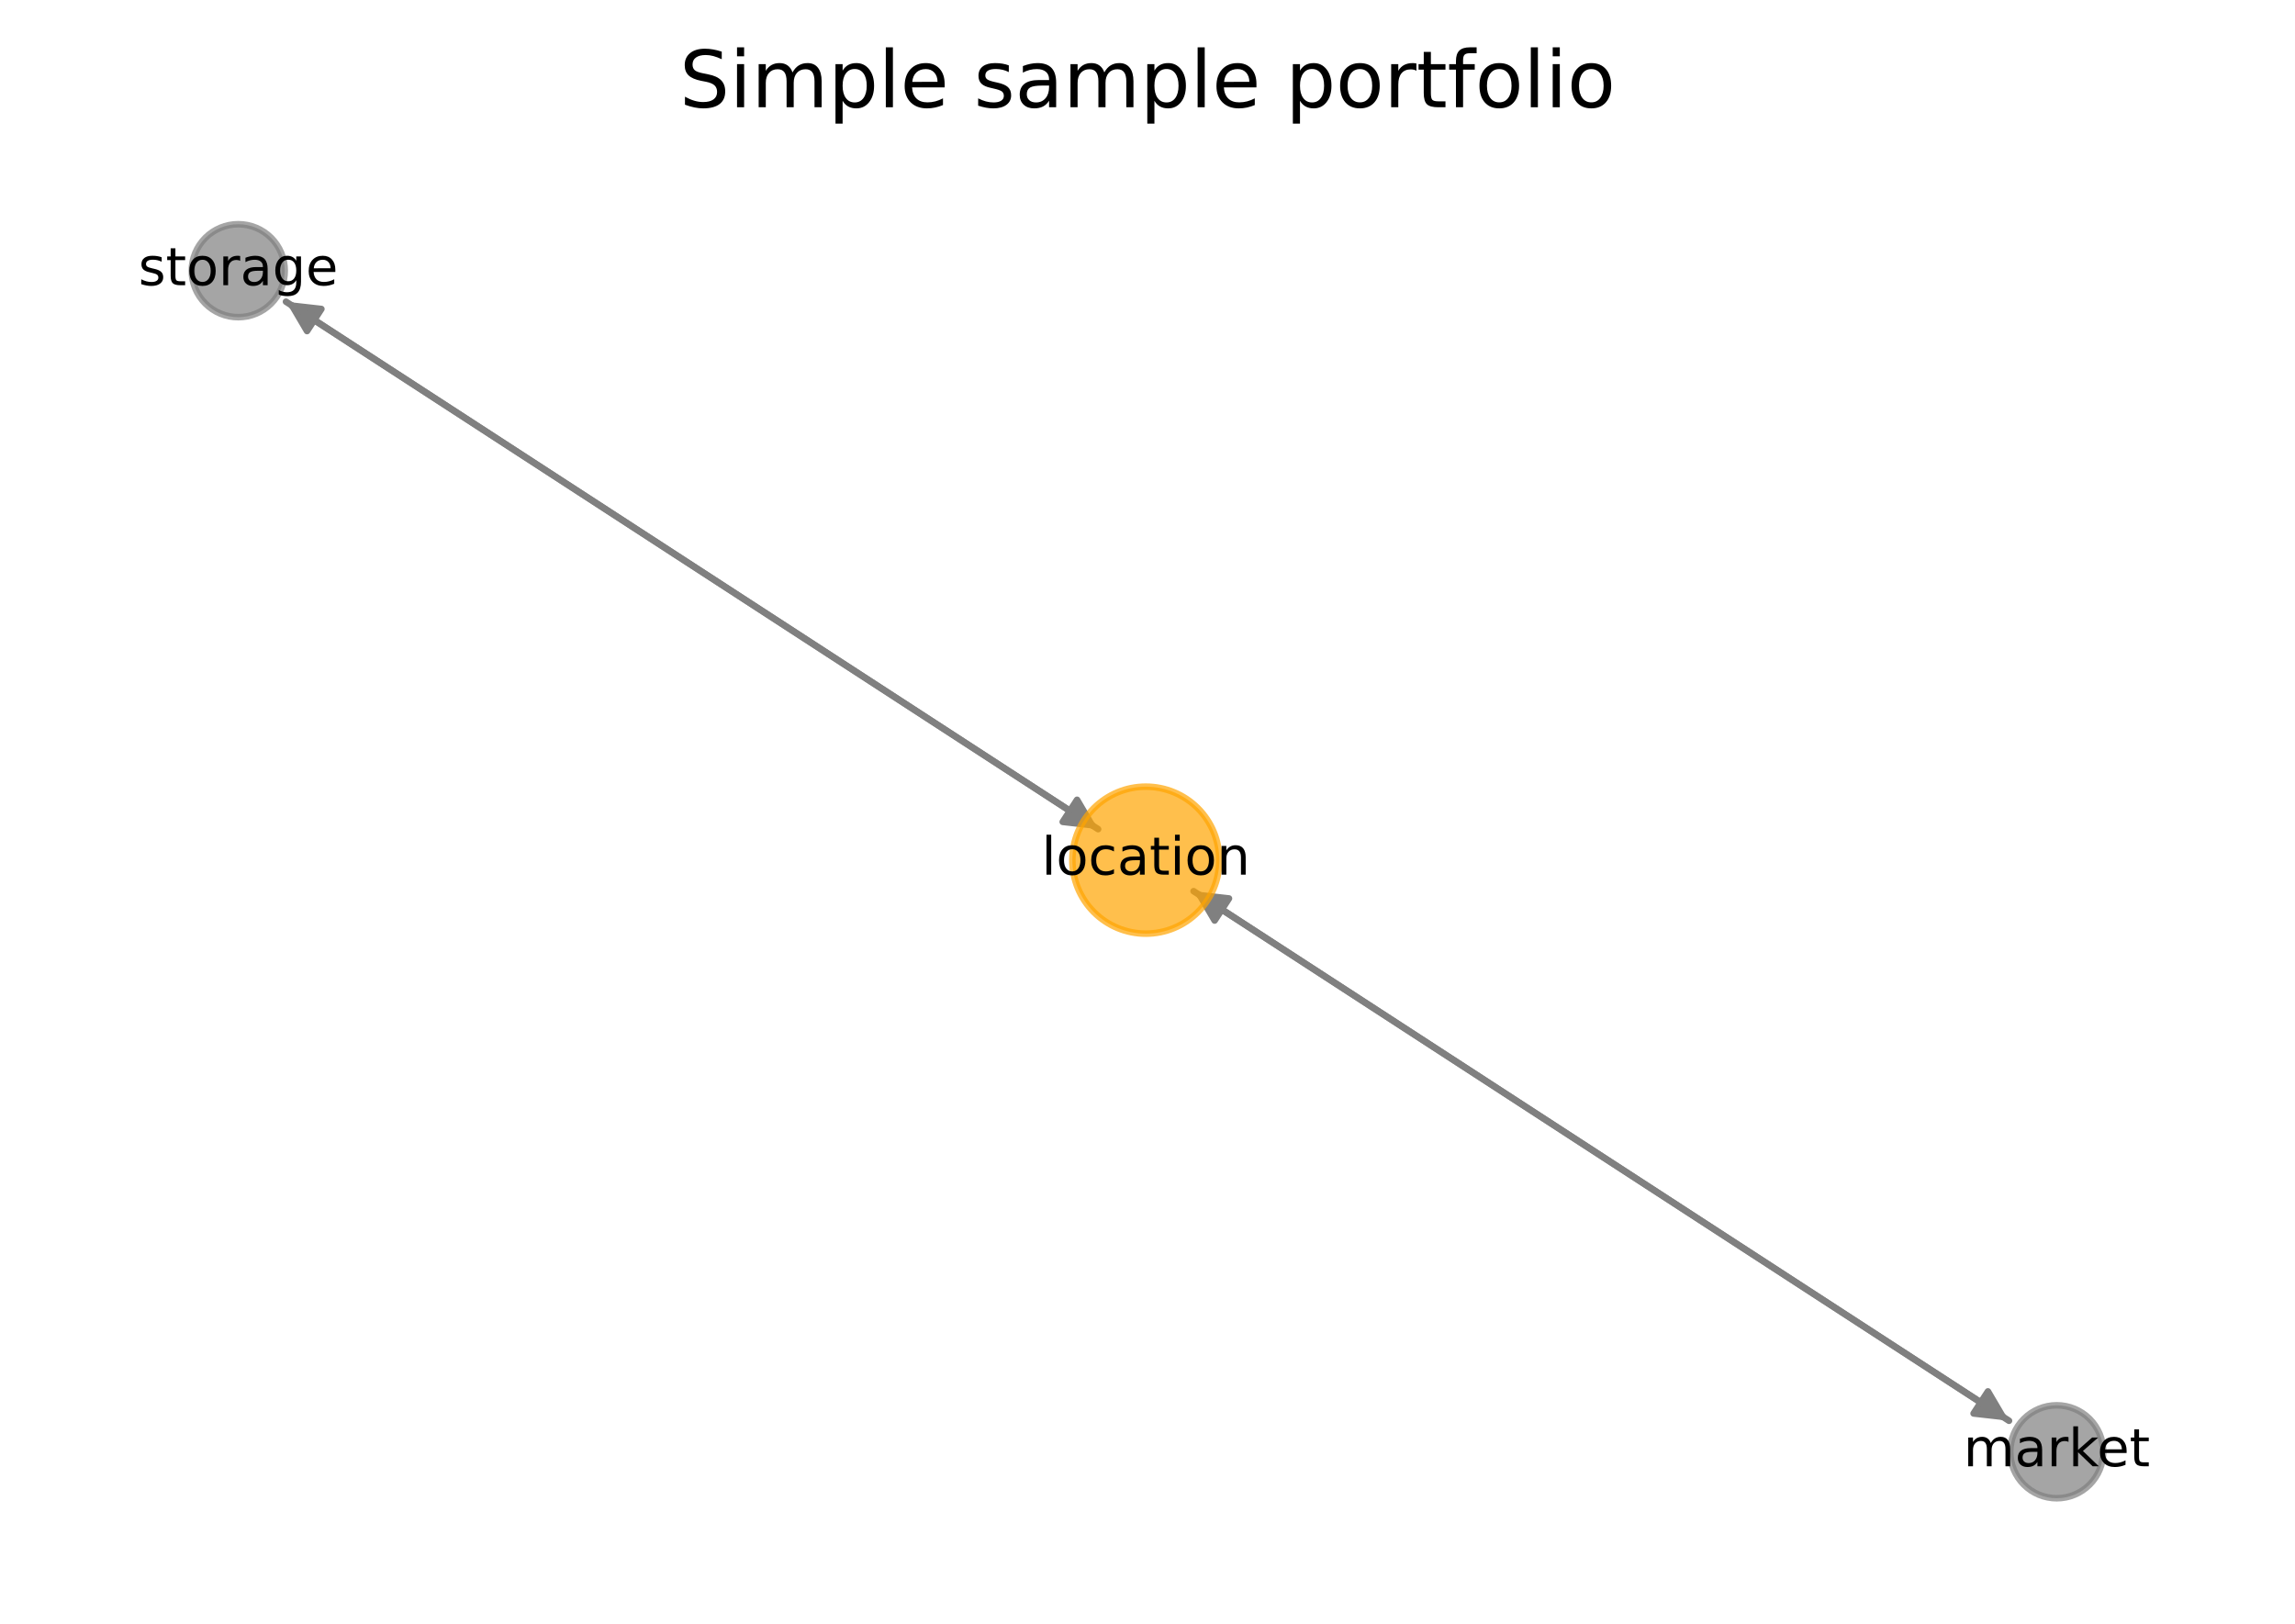
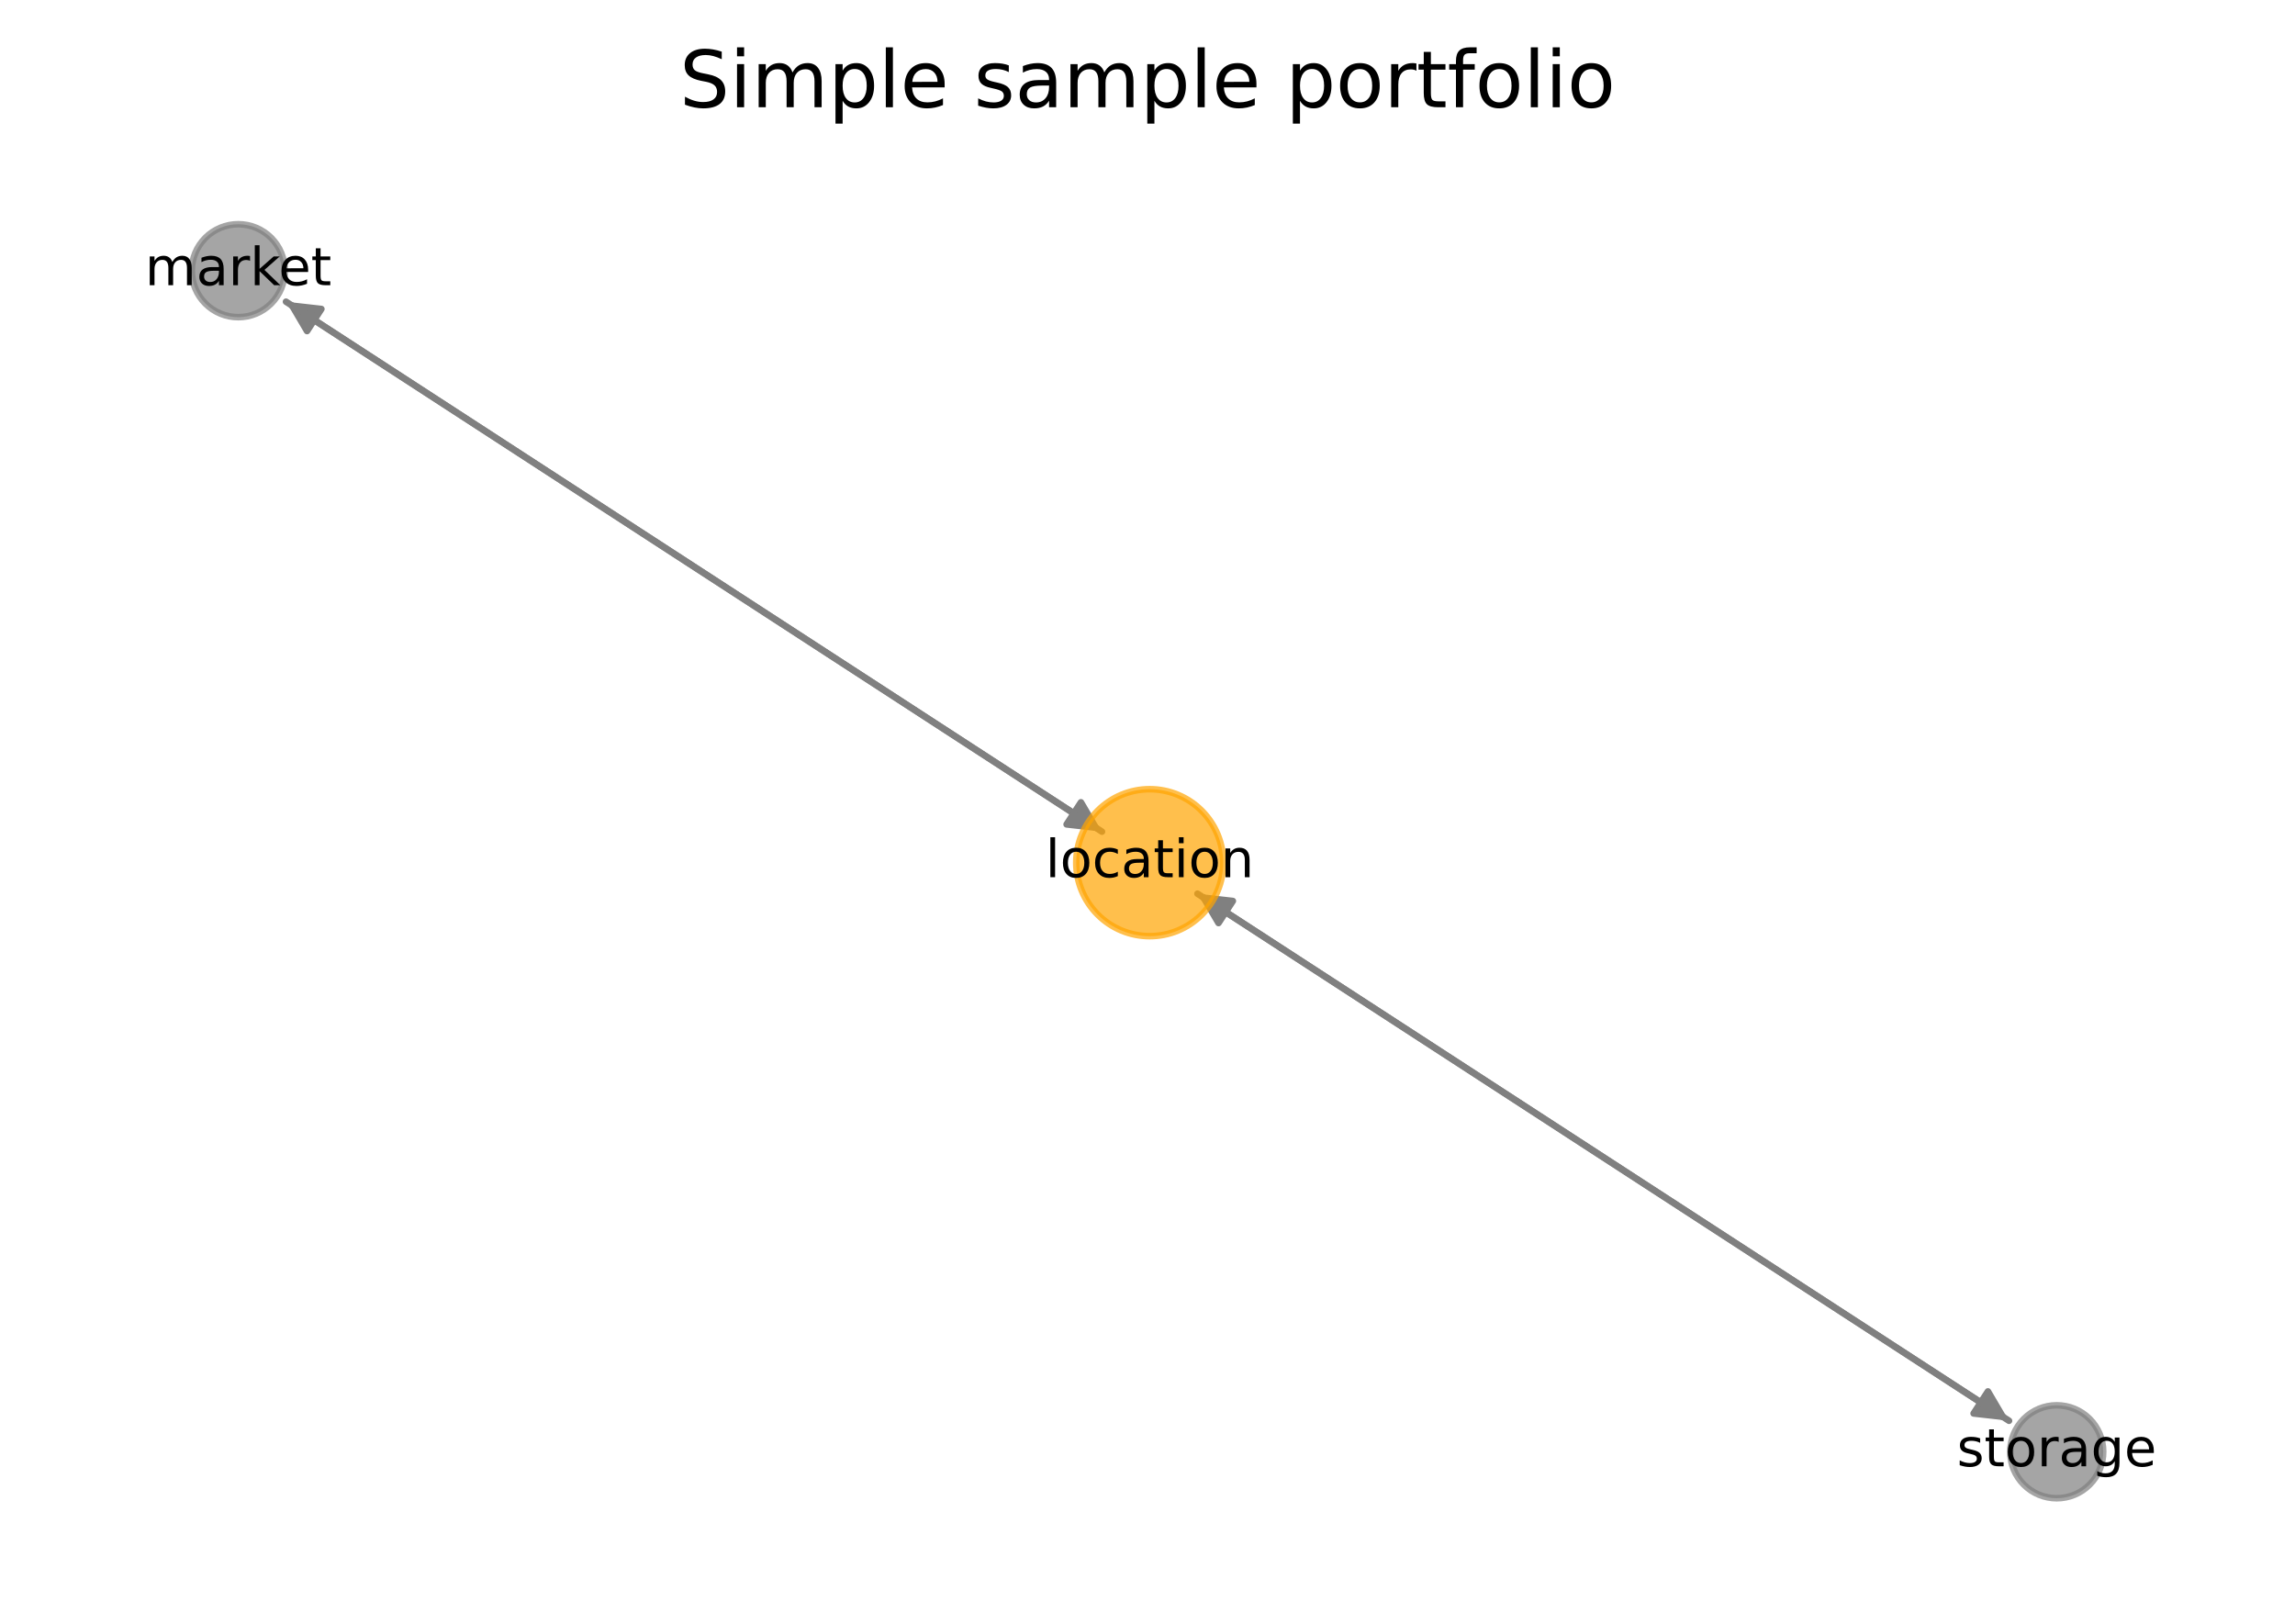
<svg xmlns="http://www.w3.org/2000/svg" xmlns:xlink="http://www.w3.org/1999/xlink" height="246.958pt" version="1.1" viewBox="0 0 349.2 246.958" width="349.2pt">
  <defs>
    <style type="text/css">*{stroke-linecap:butt;stroke-linejoin:round;}</style>
  </defs>
  <g id="figure_1">
    <g id="patch_1">
      <path d="M 0 246.958  L 349.2 246.958  L 349.2 0  L 0 0  z " style="fill:none;" />
    </g>
    <g id="axes_1">
      <g id="patch_2">
-         <path clip-path="url(#p4cf5731ed7)" d="M 181.612 135.592  Q 243.646 175.881 304.743 215.561  " style="fill:none;stroke:#808080;stroke-linecap:round;" />
-         <path clip-path="url(#p4cf5731ed7)" d="M 302.478 211.705  L 304.743 215.561  L 300.299 215.06  L 302.478 211.705  z " style="fill:#808080;stroke:#808080;stroke-linecap:round;" />
+         <path clip-path="url(#p3fee0ed3cd)" d="M 167.673 126.539  Q 105.595 86.222 44.454 46.513  " style="fill:none;stroke:#808080;stroke-linecap:round;" />
+         <path clip-path="url(#p3fee0ed3cd)" d="M 46.719 50.369  L 44.454 46.513  L 48.898 47.014  L 46.719 50.369  z " style="fill:#808080;stroke:#808080;stroke-linecap:round;" />
      </g>
      <g id="patch_3">
-         <path clip-path="url(#p4cf5731ed7)" d="M 167.084 126.156  Q 105.3 86.03 44.453 46.513  " style="fill:none;stroke:#808080;stroke-linecap:round;" />
-         <path clip-path="url(#p4cf5731ed7)" d="M 46.718 50.369  L 44.453 46.513  L 48.897 47.014  L 46.718 50.369  z " style="fill:#808080;stroke:#808080;stroke-linecap:round;" />
+         <path clip-path="url(#p3fee0ed3cd)" d="M 182.201 135.975  Q 243.941 176.073 304.744 215.561  " style="fill:none;stroke:#808080;stroke-linecap:round;" />
+         <path clip-path="url(#p3fee0ed3cd)" d="M 302.478 211.705  L 304.744 215.561  L 300.3 215.06  L 302.478 211.705  z " style="fill:#808080;stroke:#808080;stroke-linecap:round;" />
      </g>
      <g id="patch_4">
-         <path clip-path="url(#p4cf5731ed7)" d="M 305.683 216.171  Q 243.648 175.882 182.551 136.202  " style="fill:none;stroke:#808080;stroke-linecap:round;" />
-         <path clip-path="url(#p4cf5731ed7)" d="M 184.816 140.058  L 182.551 136.202  L 186.995 136.703  L 184.816 140.058  z " style="fill:#808080;stroke:#808080;stroke-linecap:round;" />
+         <path clip-path="url(#p3fee0ed3cd)" d="M 43.518 45.905  Q 105.596 86.223 166.737 125.931  " style="fill:none;stroke:#808080;stroke-linecap:round;" />
+         <path clip-path="url(#p3fee0ed3cd)" d="M 164.472 122.075  L 166.737 125.931  L 162.293 125.43  L 164.472 122.075  z " style="fill:#808080;stroke:#808080;stroke-linecap:round;" />
      </g>
      <g id="patch_5">
-         <path clip-path="url(#p4cf5731ed7)" d="M 43.516 45.904  Q 105.3 86.03 166.147 125.548  " style="fill:none;stroke:#808080;stroke-linecap:round;" />
-         <path clip-path="url(#p4cf5731ed7)" d="M 163.882 121.692  L 166.147 125.548  L 161.703 125.046  L 163.882 121.692  z " style="fill:#808080;stroke:#808080;stroke-linecap:round;" />
+         <path clip-path="url(#p3fee0ed3cd)" d="M 305.684 216.172  Q 243.944 176.074 183.141 136.585  " style="fill:none;stroke:#808080;stroke-linecap:round;" />
+         <path clip-path="url(#p3fee0ed3cd)" d="M 185.407 140.441  L 183.141 136.585  L 187.585 137.087  L 185.407 140.441  z " style="fill:#808080;stroke:#808080;stroke-linecap:round;" />
      </g>
      <g id="PathCollection_1">
-         <path clip-path="url(#p4cf5731ed7)" d="M 174.347 142.054  C 177.312 142.054 180.156 140.876 182.253 138.779  C 184.349 136.683 185.527 133.839 185.527 130.873  C 185.527 127.908 184.349 125.064 182.253 122.968  C 180.156 120.871 177.312 119.693 174.347 119.693  C 171.382 119.693 168.538 120.871 166.441 122.968  C 164.345 125.064 163.167 127.908 163.167 130.873  C 163.167 133.839 164.345 136.683 166.441 138.779  C 168.538 140.876 171.382 142.054 174.347 142.054  z " style="fill:#ffa500;fill-opacity:0.7;stroke:#ffa500;stroke-opacity:0.7;" />
-         <path clip-path="url(#p4cf5731ed7)" d="M 312.947 227.96  C 314.822 227.96 316.621 227.215 317.947 225.889  C 319.273 224.563 320.018 222.765 320.018 220.889  C 320.018 219.014 319.273 217.215 317.947 215.889  C 316.621 214.563 314.822 213.818 312.947 213.818  C 311.072 213.818 309.273 214.563 307.947 215.889  C 306.621 217.215 305.876 219.014 305.876 220.889  C 305.876 222.765 306.621 224.563 307.947 225.889  C 309.273 227.215 311.072 227.96 312.947 227.96  z " style="fill:#808080;fill-opacity:0.7;stroke:#808080;stroke-opacity:0.7;" />
-         <path clip-path="url(#p4cf5731ed7)" d="M 36.253 48.258  C 38.128 48.258 39.927 47.513 41.253 46.187  C 42.579 44.861 43.324 43.062 43.324 41.187  C 43.324 39.312 42.579 37.513 41.253 36.187  C 39.927 34.861 38.128 34.116 36.253 34.116  C 34.378 34.116 32.579 34.861 31.253 36.187  C 29.927 37.513 29.182 39.312 29.182 41.187  C 29.182 43.062 29.927 44.861 31.253 46.187  C 32.579 47.513 34.378 48.258 36.253 48.258  z " style="fill:#808080;fill-opacity:0.7;stroke:#808080;stroke-opacity:0.7;" />
+         <path clip-path="url(#p3fee0ed3cd)" d="M 174.938 142.438  C 177.903 142.438 180.747 141.26 182.844 139.163  C 184.94 137.067 186.118 134.223 186.118 131.258  C 186.118 128.293 184.94 125.449 182.844 123.352  C 180.747 121.255 177.903 120.077 174.938 120.077  C 171.973 120.077 169.129 121.255 167.032 123.352  C 164.936 125.449 163.758 128.293 163.758 131.258  C 163.758 134.223 164.936 137.067 167.032 139.163  C 169.129 141.26 171.973 142.438 174.938 142.438  z " style="fill:#ffa500;fill-opacity:0.7;stroke:#ffa500;stroke-opacity:0.7;" />
+         <path clip-path="url(#p3fee0ed3cd)" d="M 36.253 48.258  C 38.128 48.258 39.927 47.513 41.253 46.187  C 42.579 44.861 43.324 43.062 43.324 41.187  C 43.324 39.312 42.579 37.513 41.253 36.187  C 39.927 34.861 38.128 34.116 36.253 34.116  C 34.378 34.116 32.579 34.861 31.253 36.187  C 29.927 37.513 29.182 39.312 29.182 41.187  C 29.182 43.062 29.927 44.861 31.253 46.187  C 32.579 47.513 34.378 48.258 36.253 48.258  z " style="fill:#808080;fill-opacity:0.7;stroke:#808080;stroke-opacity:0.7;" />
+         <path clip-path="url(#p3fee0ed3cd)" d="M 312.947 227.96  C 314.822 227.96 316.621 227.215 317.947 225.889  C 319.273 224.563 320.018 222.765 320.018 220.889  C 320.018 219.014 319.273 217.215 317.947 215.889  C 316.621 214.563 314.822 213.818 312.947 213.818  C 311.072 213.818 309.273 214.563 307.947 215.889  C 306.621 217.215 305.876 219.014 305.876 220.889  C 305.876 222.765 306.621 224.563 307.947 225.889  C 309.273 227.215 311.072 227.96 312.947 227.96  z " style="fill:#808080;fill-opacity:0.7;stroke:#808080;stroke-opacity:0.7;" />
      </g>
      <g id="text_1">
-         <g clip-path="url(#p4cf5731ed7)">
-           <g transform="translate(158.4758 133.081)scale(0.08 -0.08)">
+         <g clip-path="url(#p3fee0ed3cd)">
+           <g transform="translate(159.0667 133.4651)scale(0.08 -0.08)">
            <defs>
              <path d="M 9.422 75.984  L 18.406 75.984  L 18.406 0  L 9.422 0  z " id="DejaVuSans-108" />
              <path d="M 30.609 48.391  Q 23.391 48.391 19.188 42.75  Q 14.984 37.109 14.984 27.297  Q 14.984 17.484 19.156 11.844  Q 23.344 6.203 30.609 6.203  Q 37.797 6.203 41.984 11.859  Q 46.188 17.531 46.188 27.297  Q 46.188 37.016 41.984 42.703  Q 37.797 48.391 30.609 48.391  z M 30.609 56  Q 42.328 56 49.016 48.375  Q 55.719 40.766 55.719 27.297  Q 55.719 13.875 49.016 6.219  Q 42.328 -1.422 30.609 -1.422  Q 18.844 -1.422 12.172 6.219  Q 5.516 13.875 5.516 27.297  Q 5.516 40.766 12.172 48.375  Q 18.844 56 30.609 56  z " id="DejaVuSans-111" />
              <path d="M 48.781 52.594  L 48.781 44.188  Q 44.969 46.297 41.141 47.344  Q 37.312 48.391 33.406 48.391  Q 24.656 48.391 19.812 42.844  Q 14.984 37.312 14.984 27.297  Q 14.984 17.281 19.812 11.734  Q 24.656 6.203 33.406 6.203  Q 37.312 6.203 41.141 7.25  Q 44.969 8.297 48.781 10.406  L 48.781 2.094  Q 45.016 0.344 40.984 -0.531  Q 36.969 -1.422 32.422 -1.422  Q 20.062 -1.422 12.781 6.344  Q 5.516 14.109 5.516 27.297  Q 5.516 40.672 12.859 48.328  Q 20.219 56 33.016 56  Q 37.156 56 41.109 55.141  Q 45.062 54.297 48.781 52.594  z " id="DejaVuSans-99" />
              <path d="M 34.281 27.484  Q 23.391 27.484 19.188 25  Q 14.984 22.516 14.984 16.5  Q 14.984 11.719 18.141 8.906  Q 21.297 6.109 26.703 6.109  Q 34.188 6.109 38.703 11.406  Q 43.219 16.703 43.219 25.484  L 43.219 27.484  z M 52.203 31.203  L 52.203 0  L 43.219 0  L 43.219 8.297  Q 40.141 3.328 35.547 0.953  Q 30.953 -1.422 24.312 -1.422  Q 15.922 -1.422 10.953 3.297  Q 6 8.016 6 15.922  Q 6 25.141 12.172 29.828  Q 18.359 34.516 30.609 34.516  L 43.219 34.516  L 43.219 35.406  Q 43.219 41.609 39.141 45  Q 35.062 48.391 27.688 48.391  Q 23 48.391 18.547 47.266  Q 14.109 46.141 10.016 43.891  L 10.016 52.203  Q 14.938 54.109 19.578 55.047  Q 24.219 56 28.609 56  Q 40.484 56 46.344 49.844  Q 52.203 43.703 52.203 31.203  z " id="DejaVuSans-97" />
              <path d="M 18.312 70.219  L 18.312 54.688  L 36.812 54.688  L 36.812 47.703  L 18.312 47.703  L 18.312 18.016  Q 18.312 11.328 20.141 9.422  Q 21.969 7.516 27.594 7.516  L 36.812 7.516  L 36.812 0  L 27.594 0  Q 17.188 0 13.234 3.875  Q 9.281 7.766 9.281 18.016  L 9.281 47.703  L 2.688 47.703  L 2.688 54.688  L 9.281 54.688  L 9.281 70.219  z " id="DejaVuSans-116" />
              <path d="M 9.422 54.688  L 18.406 54.688  L 18.406 0  L 9.422 0  z M 9.422 75.984  L 18.406 75.984  L 18.406 64.594  L 9.422 64.594  z " id="DejaVuSans-105" />
              <path d="M 54.891 33.016  L 54.891 0  L 45.906 0  L 45.906 32.719  Q 45.906 40.484 42.875 44.328  Q 39.844 48.188 33.797 48.188  Q 26.516 48.188 22.312 43.547  Q 18.109 38.922 18.109 30.906  L 18.109 0  L 9.078 0  L 9.078 54.688  L 18.109 54.688  L 18.109 46.188  Q 21.344 51.125 25.703 53.562  Q 30.078 56 35.797 56  Q 45.219 56 50.047 50.172  Q 54.891 44.344 54.891 33.016  z " id="DejaVuSans-110" />
            </defs>
            <use xlink:href="#DejaVuSans-108" />
            <use x="27.783" xlink:href="#DejaVuSans-111" />
            <use x="88.965" xlink:href="#DejaVuSans-99" />
            <use x="143.945" xlink:href="#DejaVuSans-97" />
            <use x="205.225" xlink:href="#DejaVuSans-116" />
            <use x="244.434" xlink:href="#DejaVuSans-105" />
            <use x="272.217" xlink:href="#DejaVuSans-111" />
            <use x="333.398" xlink:href="#DejaVuSans-110" />
          </g>
        </g>
      </g>
      <g id="text_2">
-         <g clip-path="url(#p4cf5731ed7)">
-           <g transform="translate(298.7546 223.0969)scale(0.08 -0.08)">
+         <g clip-path="url(#p3fee0ed3cd)">
+           <g transform="translate(22.06039 43.39438)scale(0.08 -0.08)">
            <defs>
              <path d="M 52 44.188  Q 55.375 50.25 60.062 53.125  Q 64.75 56 71.094 56  Q 79.641 56 84.281 50.016  Q 88.922 44.047 88.922 33.016  L 88.922 0  L 79.891 0  L 79.891 32.719  Q 79.891 40.578 77.094 44.375  Q 74.312 48.188 68.609 48.188  Q 61.625 48.188 57.562 43.547  Q 53.516 38.922 53.516 30.906  L 53.516 0  L 44.484 0  L 44.484 32.719  Q 44.484 40.625 41.703 44.406  Q 38.922 48.188 33.109 48.188  Q 26.219 48.188 22.156 43.531  Q 18.109 38.875 18.109 30.906  L 18.109 0  L 9.078 0  L 9.078 54.688  L 18.109 54.688  L 18.109 46.188  Q 21.188 51.219 25.484 53.609  Q 29.781 56 35.688 56  Q 41.656 56 45.828 52.969  Q 50 49.953 52 44.188  z " id="DejaVuSans-109" />
              <path d="M 41.109 46.297  Q 39.594 47.172 37.812 47.578  Q 36.031 48 33.891 48  Q 26.266 48 22.188 43.047  Q 18.109 38.094 18.109 28.812  L 18.109 0  L 9.078 0  L 9.078 54.688  L 18.109 54.688  L 18.109 46.188  Q 20.953 51.172 25.484 53.578  Q 30.031 56 36.531 56  Q 37.453 56 38.578 55.875  Q 39.703 55.766 41.062 55.516  z " id="DejaVuSans-114" />
              <path d="M 9.078 75.984  L 18.109 75.984  L 18.109 31.109  L 44.922 54.688  L 56.391 54.688  L 27.391 29.109  L 57.625 0  L 45.906 0  L 18.109 26.703  L 18.109 0  L 9.078 0  z " id="DejaVuSans-107" />
              <path d="M 56.203 29.594  L 56.203 25.203  L 14.891 25.203  Q 15.484 15.922 20.484 11.062  Q 25.484 6.203 34.422 6.203  Q 39.594 6.203 44.453 7.469  Q 49.312 8.734 54.109 11.281  L 54.109 2.781  Q 49.266 0.734 44.188 -0.344  Q 39.109 -1.422 33.891 -1.422  Q 20.797 -1.422 13.156 6.188  Q 5.516 13.812 5.516 26.812  Q 5.516 40.234 12.766 48.109  Q 20.016 56 32.328 56  Q 43.359 56 49.781 48.891  Q 56.203 41.797 56.203 29.594  z M 47.219 32.234  Q 47.125 39.594 43.094 43.984  Q 39.062 48.391 32.422 48.391  Q 24.906 48.391 20.391 44.141  Q 15.875 39.891 15.188 32.172  z " id="DejaVuSans-101" />
            </defs>
            <use xlink:href="#DejaVuSans-109" />
            <use x="97.412" xlink:href="#DejaVuSans-97" />
            <use x="158.691" xlink:href="#DejaVuSans-114" />
            <use x="199.805" xlink:href="#DejaVuSans-107" />
            <use x="254.09" xlink:href="#DejaVuSans-101" />
            <use x="315.613" xlink:href="#DejaVuSans-116" />
          </g>
        </g>
      </g>
      <g id="text_3">
-         <g clip-path="url(#p4cf5731ed7)">
-           <g transform="translate(21.05727 43.39438)scale(0.08 -0.08)">
+         <g clip-path="url(#p3fee0ed3cd)">
+           <g transform="translate(297.7515 223.0969)scale(0.08 -0.08)">
            <defs>
              <path d="M 44.281 53.078  L 44.281 44.578  Q 40.484 46.531 36.375 47.5  Q 32.281 48.484 27.875 48.484  Q 21.188 48.484 17.844 46.438  Q 14.5 44.391 14.5 40.281  Q 14.5 37.156 16.891 35.375  Q 19.281 33.594 26.516 31.984  L 29.594 31.297  Q 39.156 29.25 43.188 25.516  Q 47.219 21.781 47.219 15.094  Q 47.219 7.469 41.188 3.016  Q 35.156 -1.422 24.609 -1.422  Q 20.219 -1.422 15.453 -0.562  Q 10.688 0.297 5.422 2  L 5.422 11.281  Q 10.406 8.688 15.234 7.391  Q 20.062 6.109 24.812 6.109  Q 31.156 6.109 34.562 8.281  Q 37.984 10.453 37.984 14.406  Q 37.984 18.062 35.516 20.016  Q 33.062 21.969 24.703 23.781  L 21.578 24.516  Q 13.234 26.266 9.516 29.906  Q 5.812 33.547 5.812 39.891  Q 5.812 47.609 11.281 51.797  Q 16.75 56 26.812 56  Q 31.781 56 36.172 55.266  Q 40.578 54.547 44.281 53.078  z " id="DejaVuSans-115" />
              <path d="M 45.406 27.984  Q 45.406 37.75 41.375 43.109  Q 37.359 48.484 30.078 48.484  Q 22.859 48.484 18.828 43.109  Q 14.797 37.75 14.797 27.984  Q 14.797 18.266 18.828 12.891  Q 22.859 7.516 30.078 7.516  Q 37.359 7.516 41.375 12.891  Q 45.406 18.266 45.406 27.984  z M 54.391 6.781  Q 54.391 -7.172 48.188 -13.984  Q 42 -20.797 29.203 -20.797  Q 24.469 -20.797 20.266 -20.094  Q 16.062 -19.391 12.109 -17.922  L 12.109 -9.188  Q 16.062 -11.328 19.922 -12.344  Q 23.781 -13.375 27.781 -13.375  Q 36.625 -13.375 41.016 -8.766  Q 45.406 -4.156 45.406 5.172  L 45.406 9.625  Q 42.625 4.781 38.281 2.391  Q 33.938 0 27.875 0  Q 17.828 0 11.672 7.656  Q 5.516 15.328 5.516 27.984  Q 5.516 40.672 11.672 48.328  Q 17.828 56 27.875 56  Q 33.938 56 38.281 53.609  Q 42.625 51.219 45.406 46.391  L 45.406 54.688  L 54.391 54.688  z " id="DejaVuSans-103" />
            </defs>
            <use xlink:href="#DejaVuSans-115" />
            <use x="52.1" xlink:href="#DejaVuSans-116" />
            <use x="91.309" xlink:href="#DejaVuSans-111" />
            <use x="152.49" xlink:href="#DejaVuSans-114" />
            <use x="193.604" xlink:href="#DejaVuSans-97" />
            <use x="254.883" xlink:href="#DejaVuSans-103" />
            <use x="318.359" xlink:href="#DejaVuSans-101" />
          </g>
        </g>
      </g>
      <g id="text_4">
        <g transform="translate(103.3959 16.31812)scale(0.12 -0.12)">
          <defs>
            <path d="M 53.516 70.516  L 53.516 60.891  Q 47.906 63.578 42.922 64.891  Q 37.938 66.219 33.297 66.219  Q 25.25 66.219 20.875 63.094  Q 16.5 59.969 16.5 54.203  Q 16.5 49.359 19.406 46.891  Q 22.312 44.438 30.422 42.922  L 36.375 41.703  Q 47.406 39.594 52.656 34.297  Q 57.906 29 57.906 20.125  Q 57.906 9.516 50.797 4.047  Q 43.703 -1.422 29.984 -1.422  Q 24.812 -1.422 18.969 -0.25  Q 13.141 0.922 6.891 3.219  L 6.891 13.375  Q 12.891 10.016 18.656 8.297  Q 24.422 6.594 29.984 6.594  Q 38.422 6.594 43.016 9.906  Q 47.609 13.234 47.609 19.391  Q 47.609 24.75 44.312 27.781  Q 41.016 30.812 33.5 32.328  L 27.484 33.5  Q 16.453 35.688 11.516 40.375  Q 6.594 45.062 6.594 53.422  Q 6.594 63.094 13.406 68.656  Q 20.219 74.219 32.172 74.219  Q 37.312 74.219 42.625 73.281  Q 47.953 72.359 53.516 70.516  z " id="DejaVuSans-83" />
            <path d="M 18.109 8.203  L 18.109 -20.797  L 9.078 -20.797  L 9.078 54.688  L 18.109 54.688  L 18.109 46.391  Q 20.953 51.266 25.266 53.625  Q 29.594 56 35.594 56  Q 45.562 56 51.781 48.094  Q 58.016 40.188 58.016 27.297  Q 58.016 14.406 51.781 6.484  Q 45.562 -1.422 35.594 -1.422  Q 29.594 -1.422 25.266 0.953  Q 20.953 3.328 18.109 8.203  z M 48.688 27.297  Q 48.688 37.203 44.609 42.844  Q 40.531 48.484 33.406 48.484  Q 26.266 48.484 22.188 42.844  Q 18.109 37.203 18.109 27.297  Q 18.109 17.391 22.188 11.75  Q 26.266 6.109 33.406 6.109  Q 40.531 6.109 44.609 11.75  Q 48.688 17.391 48.688 27.297  z " id="DejaVuSans-112" />
            <path id="DejaVuSans-32" />
            <path d="M 37.109 75.984  L 37.109 68.5  L 28.516 68.5  Q 23.688 68.5 21.797 66.547  Q 19.922 64.594 19.922 59.516  L 19.922 54.688  L 34.719 54.688  L 34.719 47.703  L 19.922 47.703  L 19.922 0  L 10.891 0  L 10.891 47.703  L 2.297 47.703  L 2.297 54.688  L 10.891 54.688  L 10.891 58.5  Q 10.891 67.625 15.141 71.797  Q 19.391 75.984 28.609 75.984  z " id="DejaVuSans-102" />
          </defs>
          <use xlink:href="#DejaVuSans-83" />
          <use x="63.477" xlink:href="#DejaVuSans-105" />
          <use x="91.26" xlink:href="#DejaVuSans-109" />
          <use x="188.672" xlink:href="#DejaVuSans-112" />
          <use x="252.148" xlink:href="#DejaVuSans-108" />
          <use x="279.932" xlink:href="#DejaVuSans-101" />
          <use x="341.455" xlink:href="#DejaVuSans-32" />
          <use x="373.242" xlink:href="#DejaVuSans-115" />
          <use x="425.342" xlink:href="#DejaVuSans-97" />
          <use x="486.621" xlink:href="#DejaVuSans-109" />
          <use x="584.033" xlink:href="#DejaVuSans-112" />
          <use x="647.51" xlink:href="#DejaVuSans-108" />
          <use x="675.293" xlink:href="#DejaVuSans-101" />
          <use x="736.816" xlink:href="#DejaVuSans-32" />
          <use x="768.604" xlink:href="#DejaVuSans-112" />
          <use x="832.08" xlink:href="#DejaVuSans-111" />
          <use x="893.262" xlink:href="#DejaVuSans-114" />
          <use x="934.375" xlink:href="#DejaVuSans-116" />
          <use x="973.584" xlink:href="#DejaVuSans-102" />
          <use x="1008.789" xlink:href="#DejaVuSans-111" />
          <use x="1069.971" xlink:href="#DejaVuSans-108" />
          <use x="1097.754" xlink:href="#DejaVuSans-105" />
          <use x="1125.537" xlink:href="#DejaVuSans-111" />
        </g>
      </g>
    </g>
  </g>
  <defs>
-     <clipPath id="p4cf5731ed7">
+     <clipPath id="p3fee0ed3cd">
      <rect height="217.44" width="334.8" x="7.2" y="22.318" />
    </clipPath>
  </defs>
</svg>
